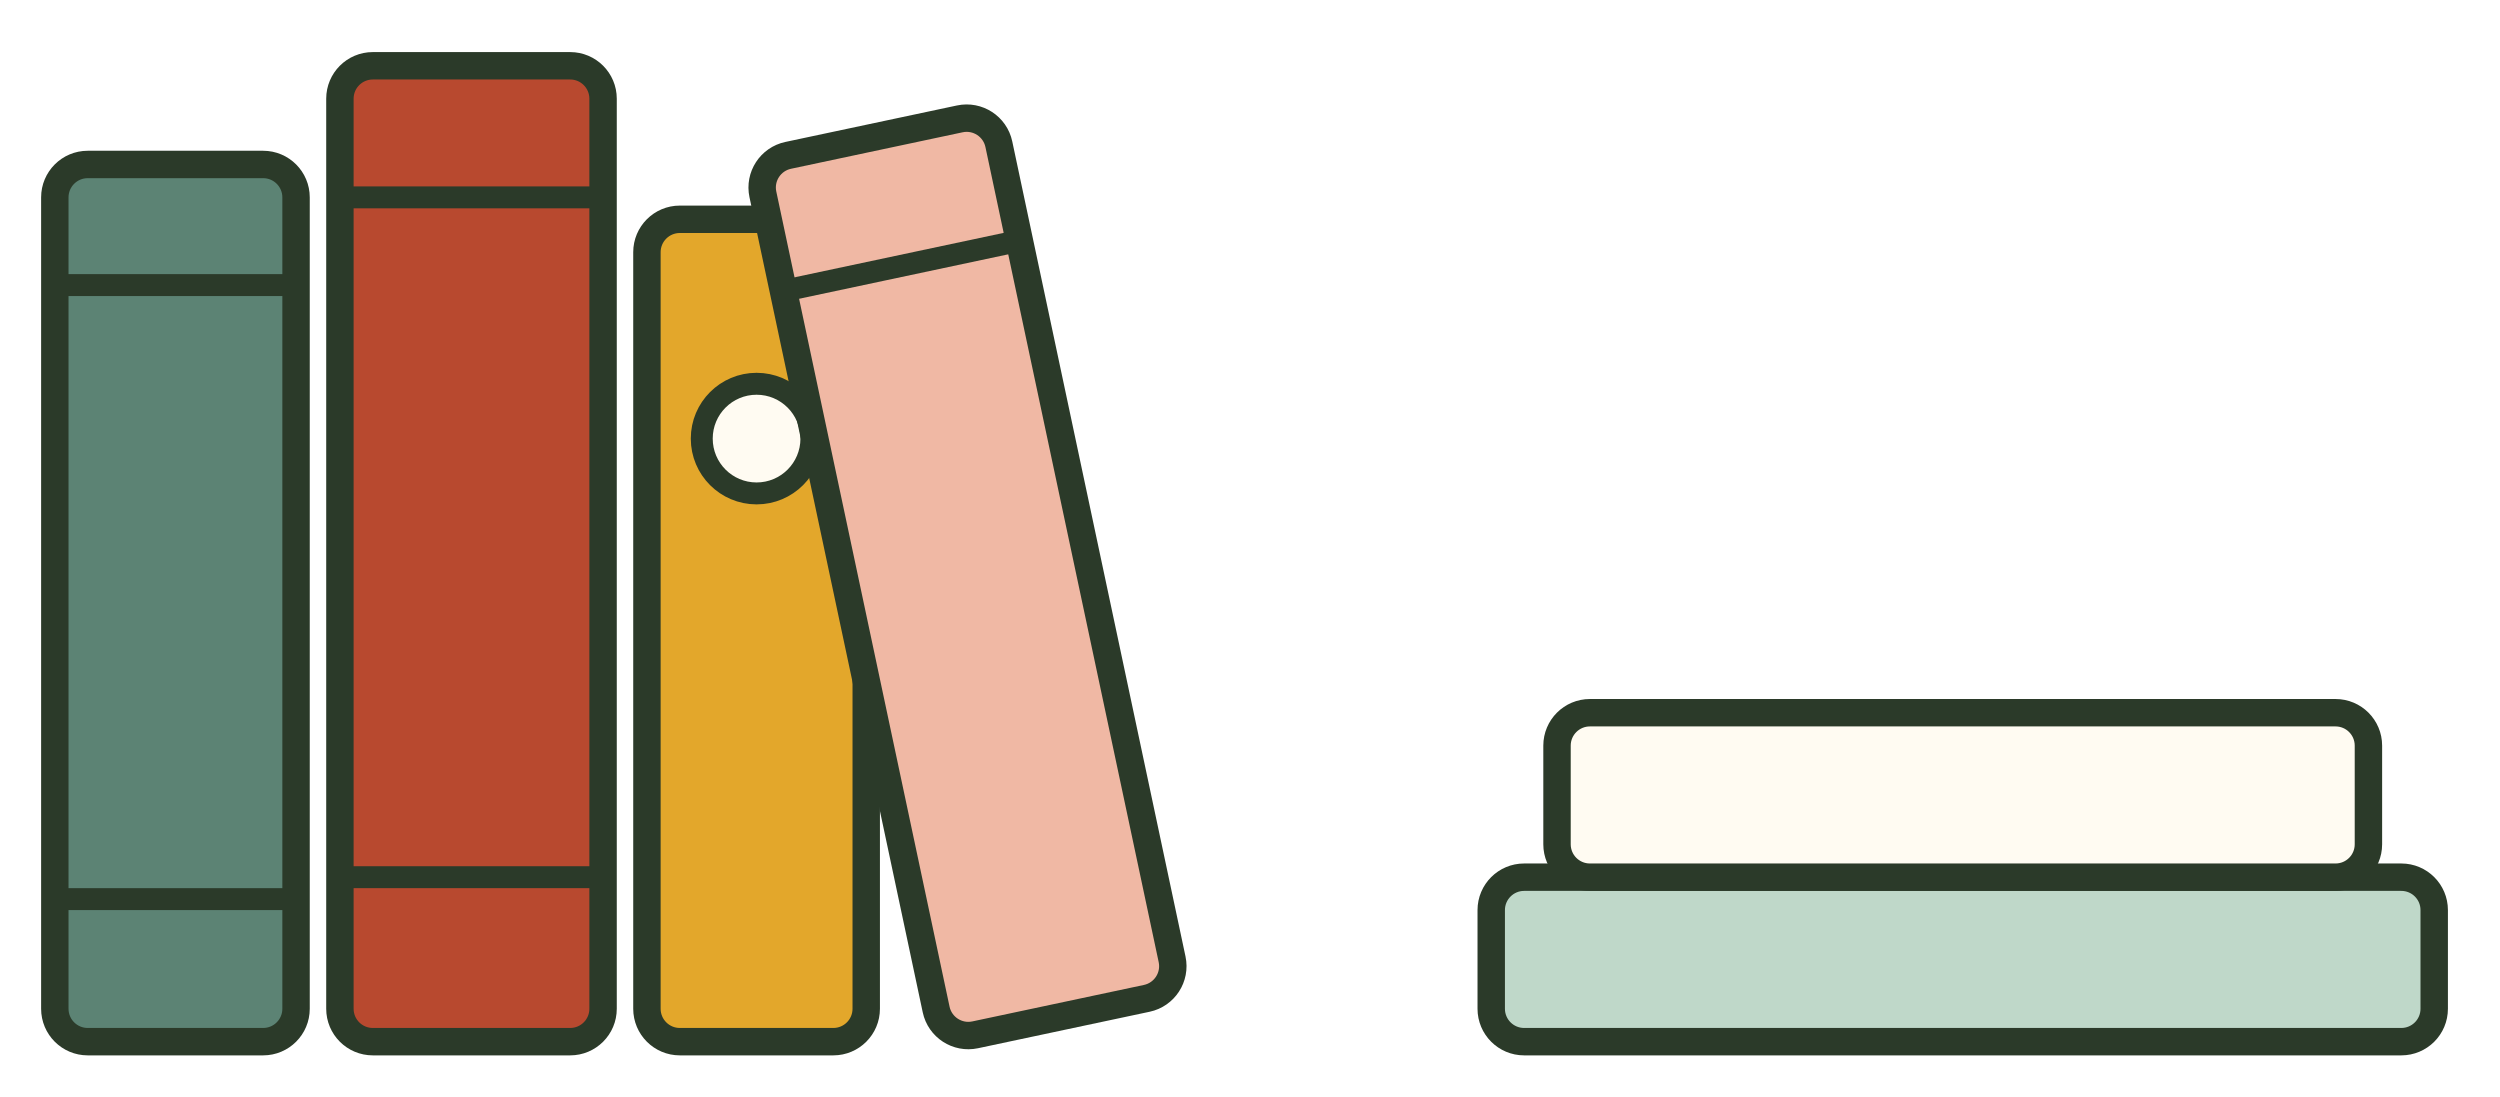
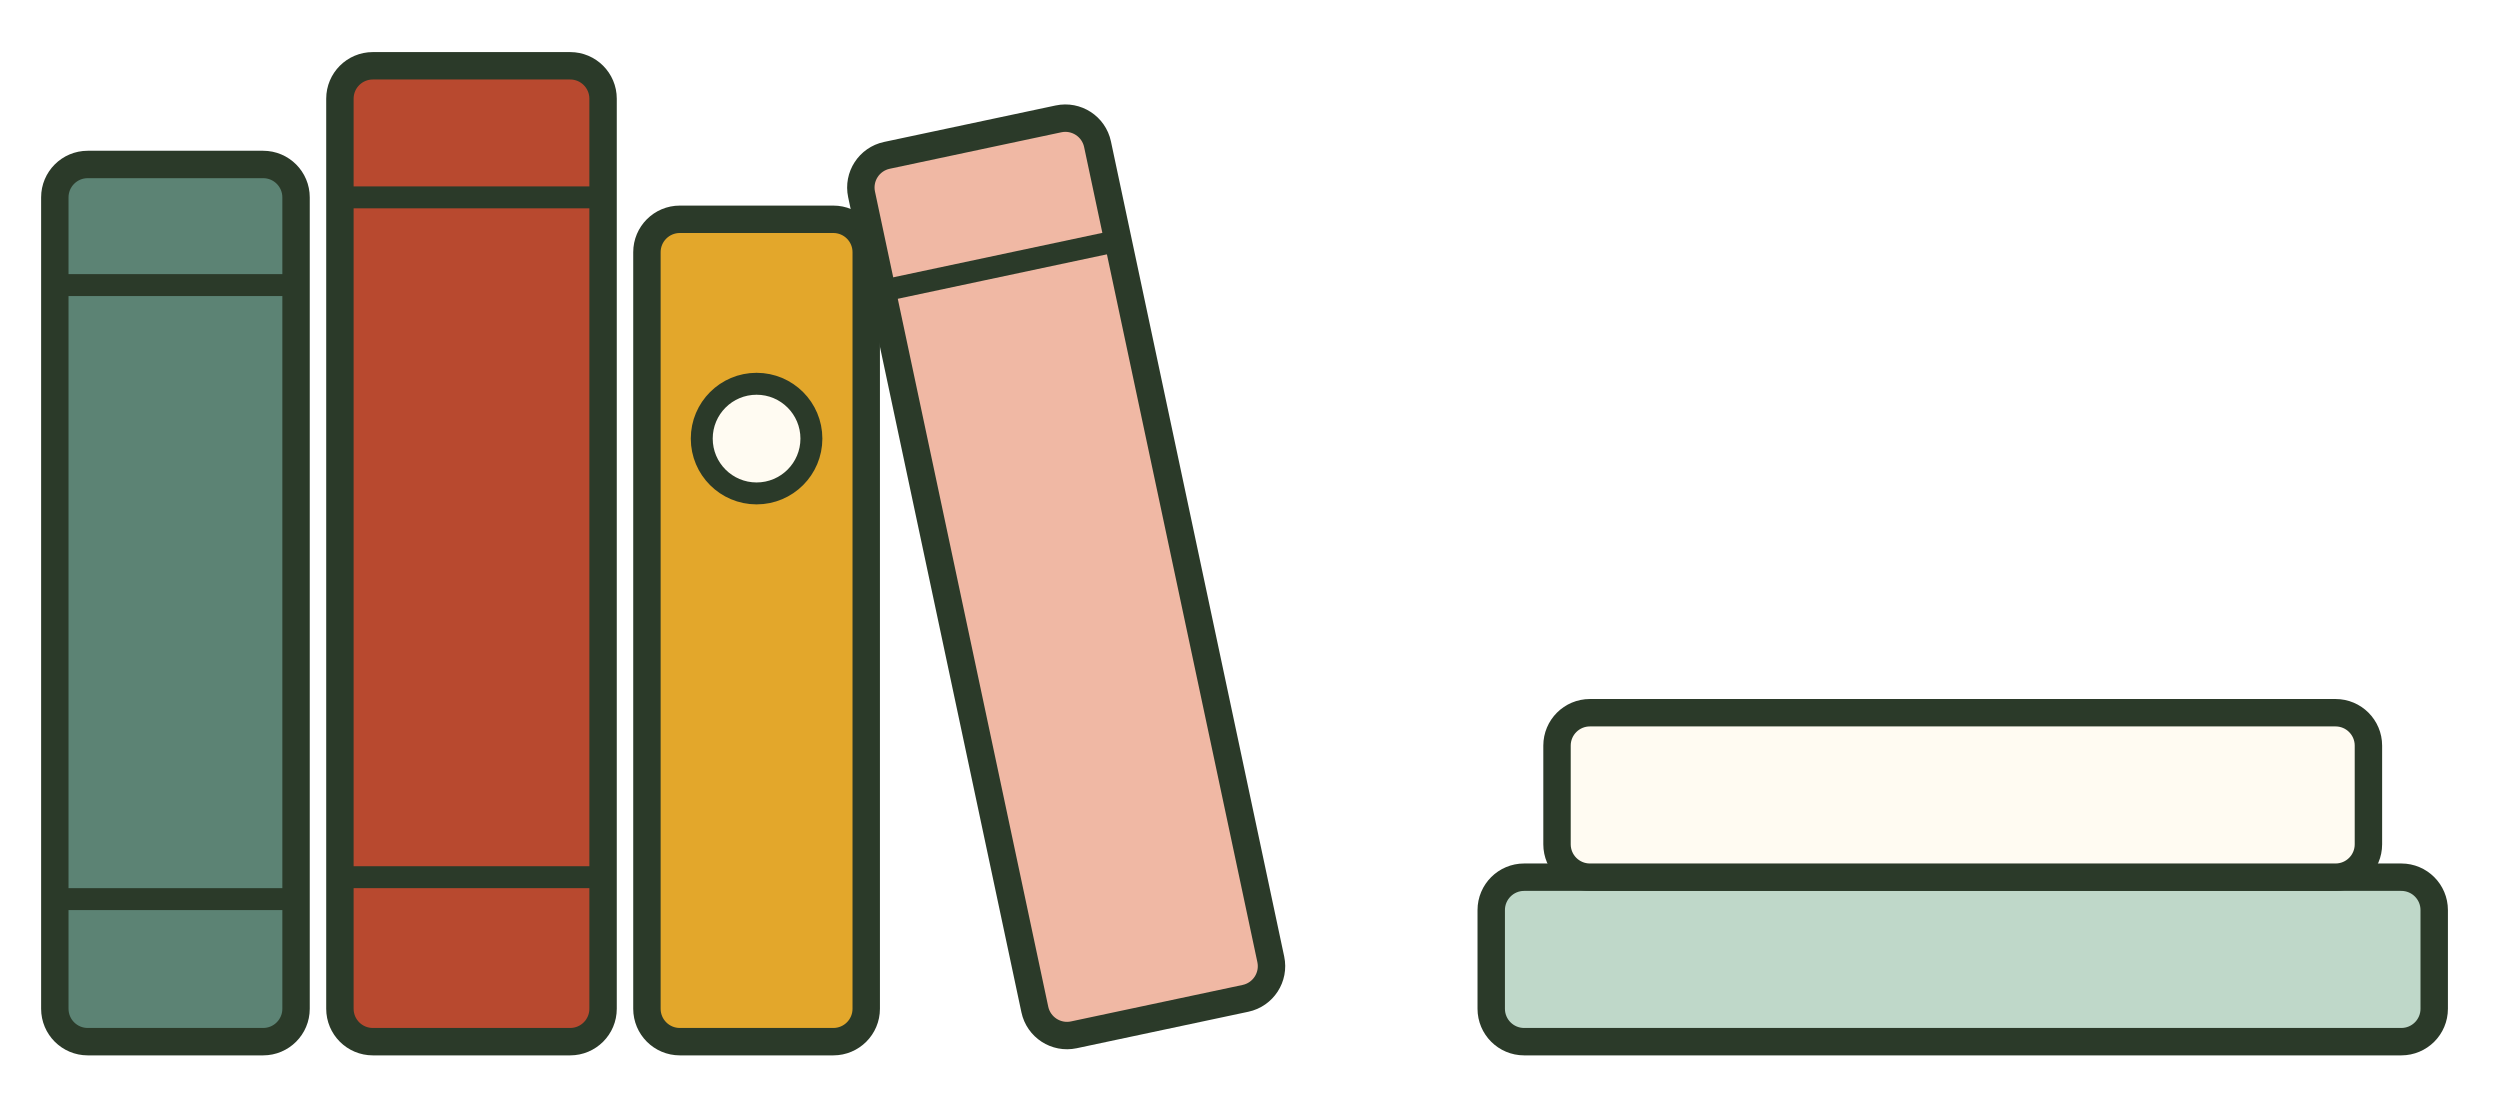
<svg xmlns="http://www.w3.org/2000/svg" viewBox="110 70 228 100">
  <rect x="115" y="85" width="22" height="80" rx="3" fill="#5C8374" stroke="#2B3A29" stroke-width="2.5" />
  <line x1="115" y1="96" x2="137" y2="96" stroke="#2B3A29" stroke-width="2" />
  <line x1="115" y1="152" x2="137" y2="152" stroke="#2B3A29" stroke-width="2" />
  <rect x="141" y="76" width="24" height="89" rx="3" fill="#B8492F" stroke="#2B3A29" stroke-width="2.5" />
  <line x1="141" y1="88" x2="165" y2="88" stroke="#2B3A29" stroke-width="2" />
  <line x1="141" y1="150" x2="165" y2="150" stroke="#2B3A29" stroke-width="2" />
  <rect x="169" y="90" width="20" height="75" rx="3" fill="#E3A72B" stroke="#2B3A29" stroke-width="2.5" />
  <circle cx="179" cy="110" r="5" fill="#FFFBF2" stroke="#2B3A29" stroke-width="2" />
-   <g transform="translate(196,165) rotate(-12)">
+   <g transform="translate(205,165) rotate(-12)">
    <rect x="0" y="-82" width="22" height="82" rx="3" fill="#F0B8A4" stroke="#2B3A29" stroke-width="2.5" />
    <line x1="0" y1="-70" x2="22" y2="-70" stroke="#2B3A29" stroke-width="2" />
  </g>
  <rect x="246" y="150" width="86" height="15" rx="3" fill="#BFD8C9" stroke="#2B3A29" stroke-width="2.5" />
  <rect x="252" y="135" width="74" height="15" rx="3" fill="#FFFBF2" stroke="#2B3A29" stroke-width="2.5" />
</svg>
